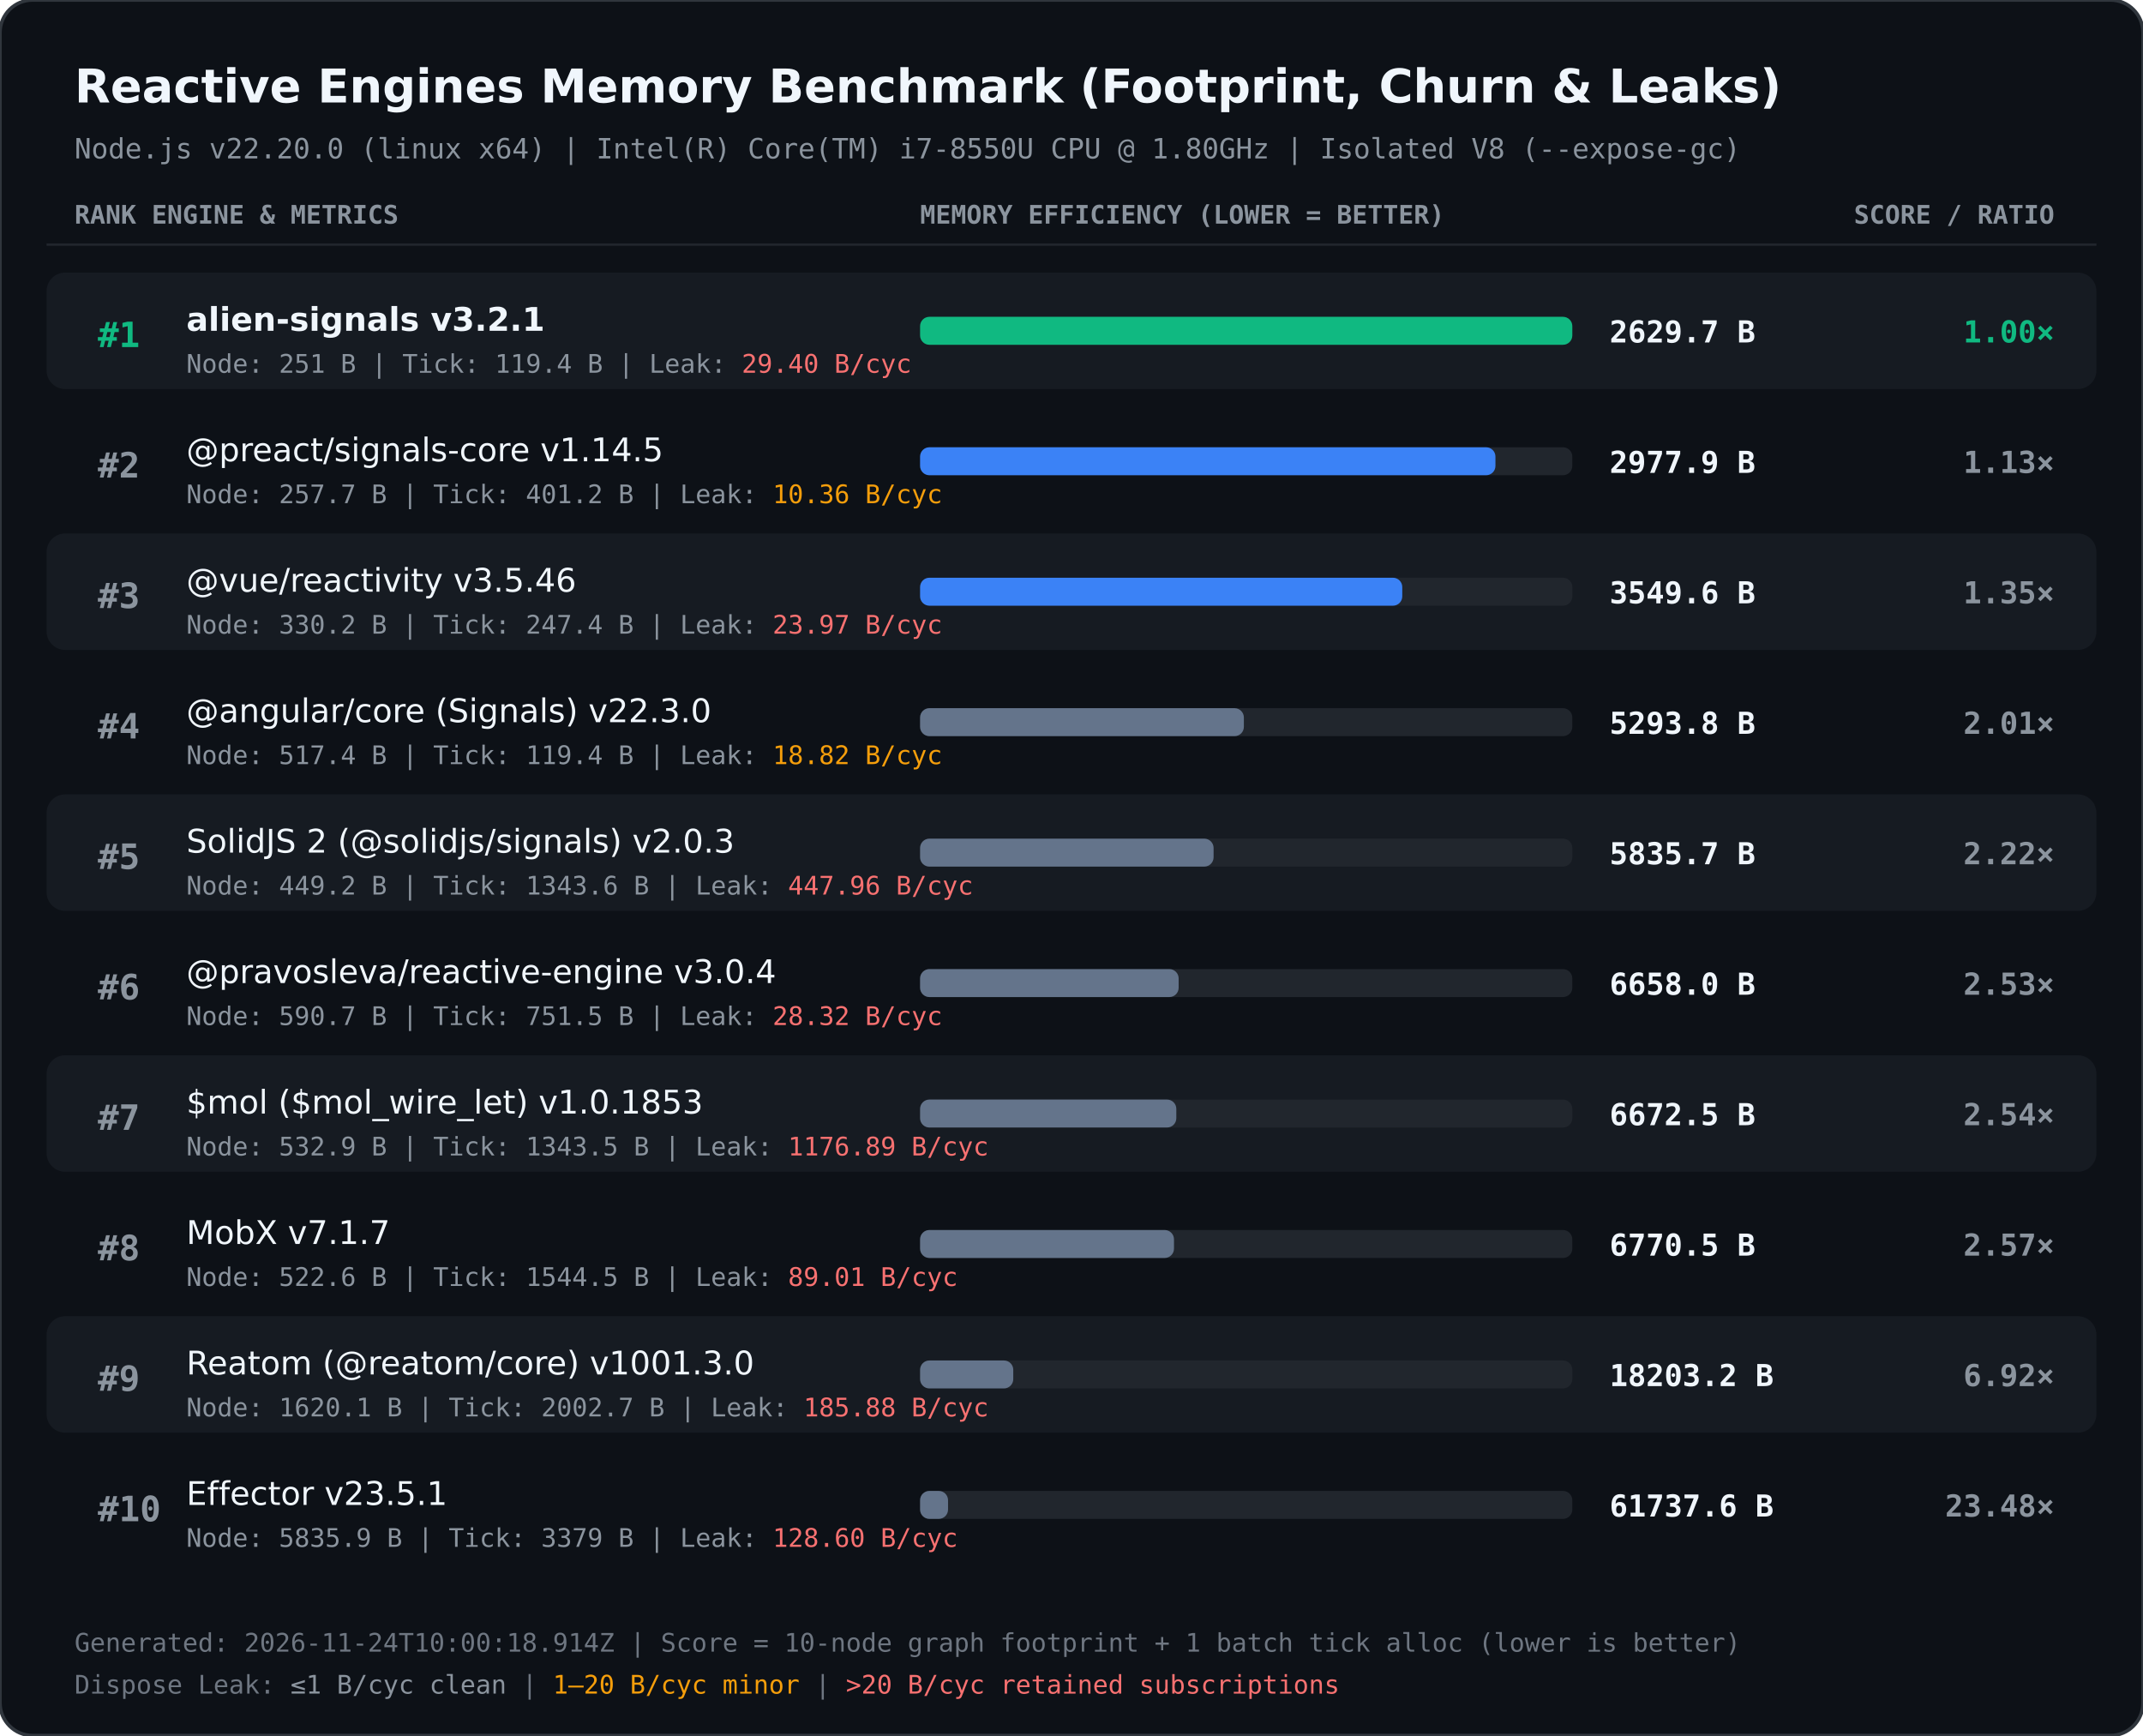
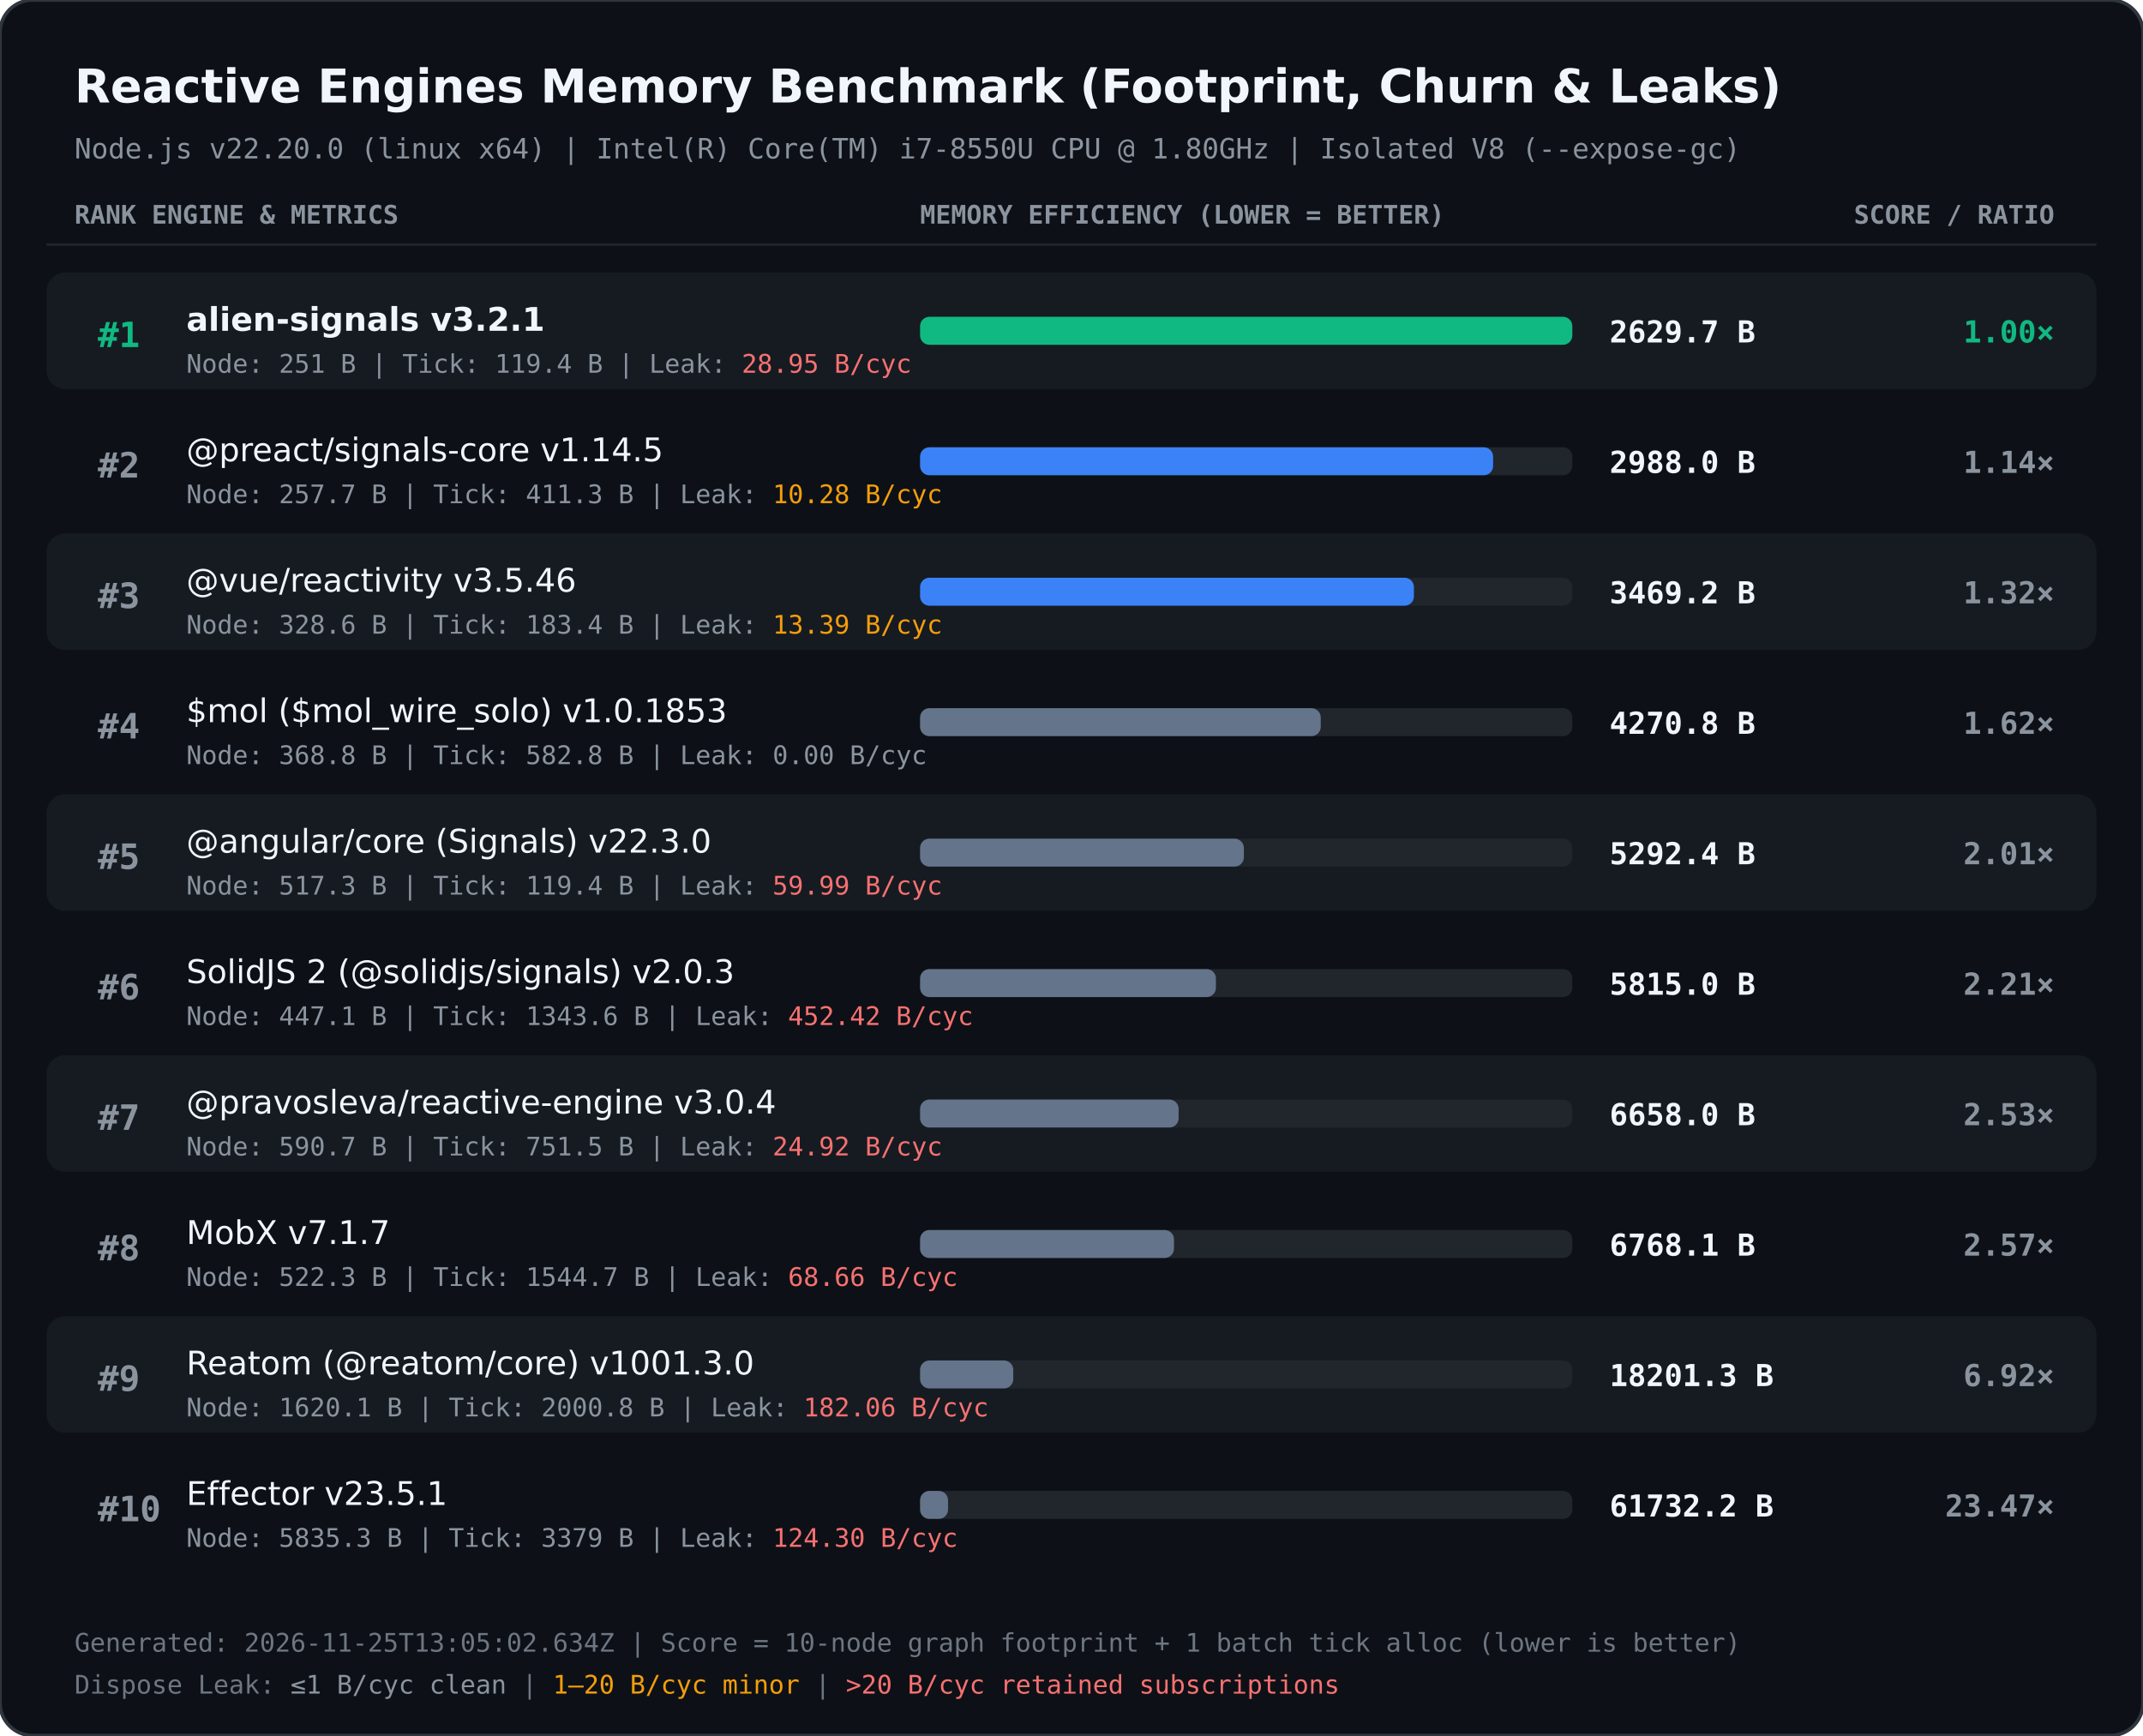
<svg xmlns="http://www.w3.org/2000/svg" width="920" height="745" viewBox="0 0 920 745">
  <rect width="100%" height="100%" rx="14" fill="#0d1117" stroke="#30363d" stroke-width="1.5" />
  <text x="32" y="44" fill="#f0f6fc" font-family="'DejaVu Sans', 'Inter', 'Liberation Sans', sans-serif" font-size="20" font-weight="700">Reactive Engines Memory Benchmark (Footprint, Churn &amp; Leaks)</text>
  <text x="32" y="68" fill="#8b949e" font-family="'DejaVu Sans Mono', 'JetBrains Mono', 'Fira Code', 'Liberation Mono', monospace" font-size="12">Node.js v22.20.0 (linux x64) | Intel(R) Core(TM) i7-8550U CPU @ 1.80GHz | Isolated V8 (--expose-gc)</text>
  <text x="32" y="96" fill="#8b949e" font-family="'DejaVu Sans Mono', 'JetBrains Mono', 'Fira Code', 'Liberation Mono', monospace" font-size="11" font-weight="700">RANK  ENGINE &amp; METRICS</text>
  <text x="395" y="96" fill="#8b949e" font-family="'DejaVu Sans Mono', 'JetBrains Mono', 'Fira Code', 'Liberation Mono', monospace" font-size="11" font-weight="700">MEMORY EFFICIENCY (LOWER = BETTER)</text>
  <text x="882" y="96" text-anchor="end" fill="#8b949e" font-family="'DejaVu Sans Mono', 'JetBrains Mono', 'Fira Code', 'Liberation Mono', monospace" font-size="11" font-weight="700">SCORE / RATIO</text>
  <line x1="20" y1="105" x2="900" y2="105" stroke="#21262d" stroke-width="1" />
  <g transform="translate(0, 115)">
    <rect x="20" y="2" width="880" height="50" rx="8" fill="#161b22" />
    <text x="42" y="34" fill="#10b981" font-family="'DejaVu Sans Mono', 'JetBrains Mono', 'Fira Code', 'Liberation Mono', monospace" font-size="15" font-weight="700">#1</text>
    <text x="80" y="27" fill="#f0f6fc" font-family="'DejaVu Sans', 'Inter', 'Liberation Sans', sans-serif" font-size="14" font-weight="700">alien-signals v3.2.1</text>
-     <text x="80" y="45" fill="#8b949e" font-family="'DejaVu Sans Mono', 'JetBrains Mono', 'Fira Code', 'Liberation Mono', monospace" font-size="11">Node: 251 B | Tick: 119.4 B | Leak: <tspan fill="#f87171">29.40 B/cyc</tspan>
+     <text x="80" y="45" fill="#8b949e" font-family="'DejaVu Sans Mono', 'JetBrains Mono', 'Fira Code', 'Liberation Mono', monospace" font-size="11">Node: 251 B | Tick: 119.4 B | Leak: <tspan fill="#f87171">28.95 B/cyc</tspan>
    </text>
    <rect x="395" y="21" width="280" height="12" rx="4" fill="#21262d" />
    <rect x="395" y="21" width="280" height="12" rx="4" fill="#10b981" />
    <text x="691" y="32" fill="#f0f6fc" font-family="'DejaVu Sans Mono', 'JetBrains Mono', 'Fira Code', 'Liberation Mono', monospace" font-size="13" font-weight="700">2629.7 B</text>
    <text x="882" y="32" text-anchor="end" fill="#10b981" font-family="'DejaVu Sans Mono', 'JetBrains Mono', 'Fira Code', 'Liberation Mono', monospace" font-size="13" font-weight="700">1.00×</text>
  </g>
  <g transform="translate(0, 171)">
    <rect x="20" y="2" width="880" height="50" rx="8" fill="#0d1117" />
    <text x="42" y="34" fill="#8b949e" font-family="'DejaVu Sans Mono', 'JetBrains Mono', 'Fira Code', 'Liberation Mono', monospace" font-size="15" font-weight="700">#2</text>
    <text x="80" y="27" fill="#f0f6fc" font-family="'DejaVu Sans', 'Inter', 'Liberation Sans', sans-serif" font-size="14" font-weight="500">@preact/signals-core v1.14.5</text>
-     <text x="80" y="45" fill="#8b949e" font-family="'DejaVu Sans Mono', 'JetBrains Mono', 'Fira Code', 'Liberation Mono', monospace" font-size="11">Node: 257.7 B | Tick: 401.2 B | Leak: <tspan fill="#f59e0b">10.36 B/cyc</tspan>
+     <text x="80" y="45" fill="#8b949e" font-family="'DejaVu Sans Mono', 'JetBrains Mono', 'Fira Code', 'Liberation Mono', monospace" font-size="11">Node: 257.7 B | Tick: 411.3 B | Leak: <tspan fill="#f59e0b">10.28 B/cyc</tspan>
    </text>
    <rect x="395" y="21" width="280" height="12" rx="4" fill="#21262d" />
-     <rect x="395" y="21" width="247" height="12" rx="4" fill="#3b82f6" />
-     <text x="691" y="32" fill="#f0f6fc" font-family="'DejaVu Sans Mono', 'JetBrains Mono', 'Fira Code', 'Liberation Mono', monospace" font-size="13" font-weight="700">2977.9 B</text>
-     <text x="882" y="32" text-anchor="end" fill="#8b949e" font-family="'DejaVu Sans Mono', 'JetBrains Mono', 'Fira Code', 'Liberation Mono', monospace" font-size="13" font-weight="700">1.13×</text>
+     <rect x="395" y="21" width="246" height="12" rx="4" fill="#3b82f6" />
+     <text x="691" y="32" fill="#f0f6fc" font-family="'DejaVu Sans Mono', 'JetBrains Mono', 'Fira Code', 'Liberation Mono', monospace" font-size="13" font-weight="700">2988.0 B</text>
+     <text x="882" y="32" text-anchor="end" fill="#8b949e" font-family="'DejaVu Sans Mono', 'JetBrains Mono', 'Fira Code', 'Liberation Mono', monospace" font-size="13" font-weight="700">1.14×</text>
  </g>
  <g transform="translate(0, 227)">
    <rect x="20" y="2" width="880" height="50" rx="8" fill="#161b22" />
    <text x="42" y="34" fill="#8b949e" font-family="'DejaVu Sans Mono', 'JetBrains Mono', 'Fira Code', 'Liberation Mono', monospace" font-size="15" font-weight="700">#3</text>
    <text x="80" y="27" fill="#f0f6fc" font-family="'DejaVu Sans', 'Inter', 'Liberation Sans', sans-serif" font-size="14" font-weight="500">@vue/reactivity v3.5.46</text>
-     <text x="80" y="45" fill="#8b949e" font-family="'DejaVu Sans Mono', 'JetBrains Mono', 'Fira Code', 'Liberation Mono', monospace" font-size="11">Node: 330.2 B | Tick: 247.4 B | Leak: <tspan fill="#f87171">23.97 B/cyc</tspan>
+     <text x="80" y="45" fill="#8b949e" font-family="'DejaVu Sans Mono', 'JetBrains Mono', 'Fira Code', 'Liberation Mono', monospace" font-size="11">Node: 328.6 B | Tick: 183.4 B | Leak: <tspan fill="#f59e0b">13.39 B/cyc</tspan>
    </text>
    <rect x="395" y="21" width="280" height="12" rx="4" fill="#21262d" />
-     <rect x="395" y="21" width="207" height="12" rx="4" fill="#3b82f6" />
-     <text x="691" y="32" fill="#f0f6fc" font-family="'DejaVu Sans Mono', 'JetBrains Mono', 'Fira Code', 'Liberation Mono', monospace" font-size="13" font-weight="700">3549.6 B</text>
-     <text x="882" y="32" text-anchor="end" fill="#8b949e" font-family="'DejaVu Sans Mono', 'JetBrains Mono', 'Fira Code', 'Liberation Mono', monospace" font-size="13" font-weight="700">1.35×</text>
+     <rect x="395" y="21" width="212" height="12" rx="4" fill="#3b82f6" />
+     <text x="691" y="32" fill="#f0f6fc" font-family="'DejaVu Sans Mono', 'JetBrains Mono', 'Fira Code', 'Liberation Mono', monospace" font-size="13" font-weight="700">3469.2 B</text>
+     <text x="882" y="32" text-anchor="end" fill="#8b949e" font-family="'DejaVu Sans Mono', 'JetBrains Mono', 'Fira Code', 'Liberation Mono', monospace" font-size="13" font-weight="700">1.32×</text>
  </g>
  <g transform="translate(0, 283)">
    <rect x="20" y="2" width="880" height="50" rx="8" fill="#0d1117" />
    <text x="42" y="34" fill="#8b949e" font-family="'DejaVu Sans Mono', 'JetBrains Mono', 'Fira Code', 'Liberation Mono', monospace" font-size="15" font-weight="700">#4</text>
-     <text x="80" y="27" fill="#f0f6fc" font-family="'DejaVu Sans', 'Inter', 'Liberation Sans', sans-serif" font-size="14" font-weight="500">@angular/core (Signals) v22.3.0</text>
-     <text x="80" y="45" fill="#8b949e" font-family="'DejaVu Sans Mono', 'JetBrains Mono', 'Fira Code', 'Liberation Mono', monospace" font-size="11">Node: 517.4 B | Tick: 119.4 B | Leak: <tspan fill="#f59e0b">18.82 B/cyc</tspan>
+     <text x="80" y="27" fill="#f0f6fc" font-family="'DejaVu Sans', 'Inter', 'Liberation Sans', sans-serif" font-size="14" font-weight="500">$mol ($mol_wire_solo) v1.0.1853</text>
+     <text x="80" y="45" fill="#8b949e" font-family="'DejaVu Sans Mono', 'JetBrains Mono', 'Fira Code', 'Liberation Mono', monospace" font-size="11">Node: 368.8 B | Tick: 582.8 B | Leak: <tspan fill="#8b949e">0.00 B/cyc</tspan>
    </text>
    <rect x="395" y="21" width="280" height="12" rx="4" fill="#21262d" />
-     <rect x="395" y="21" width="139" height="12" rx="4" fill="#64748b" />
-     <text x="691" y="32" fill="#f0f6fc" font-family="'DejaVu Sans Mono', 'JetBrains Mono', 'Fira Code', 'Liberation Mono', monospace" font-size="13" font-weight="700">5293.8 B</text>
-     <text x="882" y="32" text-anchor="end" fill="#8b949e" font-family="'DejaVu Sans Mono', 'JetBrains Mono', 'Fira Code', 'Liberation Mono', monospace" font-size="13" font-weight="700">2.01×</text>
+     <rect x="395" y="21" width="172" height="12" rx="4" fill="#64748b" />
+     <text x="691" y="32" fill="#f0f6fc" font-family="'DejaVu Sans Mono', 'JetBrains Mono', 'Fira Code', 'Liberation Mono', monospace" font-size="13" font-weight="700">4270.8 B</text>
+     <text x="882" y="32" text-anchor="end" fill="#8b949e" font-family="'DejaVu Sans Mono', 'JetBrains Mono', 'Fira Code', 'Liberation Mono', monospace" font-size="13" font-weight="700">1.62×</text>
  </g>
  <g transform="translate(0, 339)">
    <rect x="20" y="2" width="880" height="50" rx="8" fill="#161b22" />
    <text x="42" y="34" fill="#8b949e" font-family="'DejaVu Sans Mono', 'JetBrains Mono', 'Fira Code', 'Liberation Mono', monospace" font-size="15" font-weight="700">#5</text>
-     <text x="80" y="27" fill="#f0f6fc" font-family="'DejaVu Sans', 'Inter', 'Liberation Sans', sans-serif" font-size="14" font-weight="500">SolidJS 2 (@solidjs/signals) v2.0.3</text>
-     <text x="80" y="45" fill="#8b949e" font-family="'DejaVu Sans Mono', 'JetBrains Mono', 'Fira Code', 'Liberation Mono', monospace" font-size="11">Node: 449.2 B | Tick: 1343.6 B | Leak: <tspan fill="#f87171">447.96 B/cyc</tspan>
+     <text x="80" y="27" fill="#f0f6fc" font-family="'DejaVu Sans', 'Inter', 'Liberation Sans', sans-serif" font-size="14" font-weight="500">@angular/core (Signals) v22.3.0</text>
+     <text x="80" y="45" fill="#8b949e" font-family="'DejaVu Sans Mono', 'JetBrains Mono', 'Fira Code', 'Liberation Mono', monospace" font-size="11">Node: 517.3 B | Tick: 119.4 B | Leak: <tspan fill="#f87171">59.99 B/cyc</tspan>
    </text>
    <rect x="395" y="21" width="280" height="12" rx="4" fill="#21262d" />
-     <rect x="395" y="21" width="126" height="12" rx="4" fill="#64748b" />
-     <text x="691" y="32" fill="#f0f6fc" font-family="'DejaVu Sans Mono', 'JetBrains Mono', 'Fira Code', 'Liberation Mono', monospace" font-size="13" font-weight="700">5835.7 B</text>
-     <text x="882" y="32" text-anchor="end" fill="#8b949e" font-family="'DejaVu Sans Mono', 'JetBrains Mono', 'Fira Code', 'Liberation Mono', monospace" font-size="13" font-weight="700">2.22×</text>
+     <rect x="395" y="21" width="139" height="12" rx="4" fill="#64748b" />
+     <text x="691" y="32" fill="#f0f6fc" font-family="'DejaVu Sans Mono', 'JetBrains Mono', 'Fira Code', 'Liberation Mono', monospace" font-size="13" font-weight="700">5292.4 B</text>
+     <text x="882" y="32" text-anchor="end" fill="#8b949e" font-family="'DejaVu Sans Mono', 'JetBrains Mono', 'Fira Code', 'Liberation Mono', monospace" font-size="13" font-weight="700">2.01×</text>
  </g>
  <g transform="translate(0, 395)">
    <rect x="20" y="2" width="880" height="50" rx="8" fill="#0d1117" />
    <text x="42" y="34" fill="#8b949e" font-family="'DejaVu Sans Mono', 'JetBrains Mono', 'Fira Code', 'Liberation Mono', monospace" font-size="15" font-weight="700">#6</text>
+     <text x="80" y="27" fill="#f0f6fc" font-family="'DejaVu Sans', 'Inter', 'Liberation Sans', sans-serif" font-size="14" font-weight="500">SolidJS 2 (@solidjs/signals) v2.0.3</text>
+     <text x="80" y="45" fill="#8b949e" font-family="'DejaVu Sans Mono', 'JetBrains Mono', 'Fira Code', 'Liberation Mono', monospace" font-size="11">Node: 447.1 B | Tick: 1343.6 B | Leak: <tspan fill="#f87171">452.42 B/cyc</tspan>
+     </text>
+     <rect x="395" y="21" width="280" height="12" rx="4" fill="#21262d" />
+     <rect x="395" y="21" width="127" height="12" rx="4" fill="#64748b" />
+     <text x="691" y="32" fill="#f0f6fc" font-family="'DejaVu Sans Mono', 'JetBrains Mono', 'Fira Code', 'Liberation Mono', monospace" font-size="13" font-weight="700">5815.0 B</text>
+     <text x="882" y="32" text-anchor="end" fill="#8b949e" font-family="'DejaVu Sans Mono', 'JetBrains Mono', 'Fira Code', 'Liberation Mono', monospace" font-size="13" font-weight="700">2.21×</text>
+   </g>
+   <g transform="translate(0, 451)">
+     <rect x="20" y="2" width="880" height="50" rx="8" fill="#161b22" />
+     <text x="42" y="34" fill="#8b949e" font-family="'DejaVu Sans Mono', 'JetBrains Mono', 'Fira Code', 'Liberation Mono', monospace" font-size="15" font-weight="700">#7</text>
    <text x="80" y="27" fill="#f0f6fc" font-family="'DejaVu Sans', 'Inter', 'Liberation Sans', sans-serif" font-size="14" font-weight="500">@pravosleva/reactive-engine v3.0.4</text>
-     <text x="80" y="45" fill="#8b949e" font-family="'DejaVu Sans Mono', 'JetBrains Mono', 'Fira Code', 'Liberation Mono', monospace" font-size="11">Node: 590.7 B | Tick: 751.5 B | Leak: <tspan fill="#f87171">28.32 B/cyc</tspan>
+     <text x="80" y="45" fill="#8b949e" font-family="'DejaVu Sans Mono', 'JetBrains Mono', 'Fira Code', 'Liberation Mono', monospace" font-size="11">Node: 590.7 B | Tick: 751.5 B | Leak: <tspan fill="#f87171">24.92 B/cyc</tspan>
    </text>
    <rect x="395" y="21" width="280" height="12" rx="4" fill="#21262d" />
    <rect x="395" y="21" width="111" height="12" rx="4" fill="#64748b" />
    <text x="691" y="32" fill="#f0f6fc" font-family="'DejaVu Sans Mono', 'JetBrains Mono', 'Fira Code', 'Liberation Mono', monospace" font-size="13" font-weight="700">6658.0 B</text>
    <text x="882" y="32" text-anchor="end" fill="#8b949e" font-family="'DejaVu Sans Mono', 'JetBrains Mono', 'Fira Code', 'Liberation Mono', monospace" font-size="13" font-weight="700">2.53×</text>
  </g>
-   <g transform="translate(0, 451)">
-     <rect x="20" y="2" width="880" height="50" rx="8" fill="#161b22" />
-     <text x="42" y="34" fill="#8b949e" font-family="'DejaVu Sans Mono', 'JetBrains Mono', 'Fira Code', 'Liberation Mono', monospace" font-size="15" font-weight="700">#7</text>
-     <text x="80" y="27" fill="#f0f6fc" font-family="'DejaVu Sans', 'Inter', 'Liberation Sans', sans-serif" font-size="14" font-weight="500">$mol ($mol_wire_let) v1.0.1853</text>
-     <text x="80" y="45" fill="#8b949e" font-family="'DejaVu Sans Mono', 'JetBrains Mono', 'Fira Code', 'Liberation Mono', monospace" font-size="11">Node: 532.9 B | Tick: 1343.5 B | Leak: <tspan fill="#f87171">1176.89 B/cyc</tspan>
-     </text>
-     <rect x="395" y="21" width="280" height="12" rx="4" fill="#21262d" />
-     <rect x="395" y="21" width="110" height="12" rx="4" fill="#64748b" />
-     <text x="691" y="32" fill="#f0f6fc" font-family="'DejaVu Sans Mono', 'JetBrains Mono', 'Fira Code', 'Liberation Mono', monospace" font-size="13" font-weight="700">6672.5 B</text>
-     <text x="882" y="32" text-anchor="end" fill="#8b949e" font-family="'DejaVu Sans Mono', 'JetBrains Mono', 'Fira Code', 'Liberation Mono', monospace" font-size="13" font-weight="700">2.54×</text>
-   </g>
  <g transform="translate(0, 507)">
    <rect x="20" y="2" width="880" height="50" rx="8" fill="#0d1117" />
    <text x="42" y="34" fill="#8b949e" font-family="'DejaVu Sans Mono', 'JetBrains Mono', 'Fira Code', 'Liberation Mono', monospace" font-size="15" font-weight="700">#8</text>
    <text x="80" y="27" fill="#f0f6fc" font-family="'DejaVu Sans', 'Inter', 'Liberation Sans', sans-serif" font-size="14" font-weight="500">MobX v7.1.7</text>
-     <text x="80" y="45" fill="#8b949e" font-family="'DejaVu Sans Mono', 'JetBrains Mono', 'Fira Code', 'Liberation Mono', monospace" font-size="11">Node: 522.6 B | Tick: 1544.5 B | Leak: <tspan fill="#f87171">89.01 B/cyc</tspan>
+     <text x="80" y="45" fill="#8b949e" font-family="'DejaVu Sans Mono', 'JetBrains Mono', 'Fira Code', 'Liberation Mono', monospace" font-size="11">Node: 522.3 B | Tick: 1544.7 B | Leak: <tspan fill="#f87171">68.66 B/cyc</tspan>
    </text>
    <rect x="395" y="21" width="280" height="12" rx="4" fill="#21262d" />
    <rect x="395" y="21" width="109" height="12" rx="4" fill="#64748b" />
-     <text x="691" y="32" fill="#f0f6fc" font-family="'DejaVu Sans Mono', 'JetBrains Mono', 'Fira Code', 'Liberation Mono', monospace" font-size="13" font-weight="700">6770.5 B</text>
+     <text x="691" y="32" fill="#f0f6fc" font-family="'DejaVu Sans Mono', 'JetBrains Mono', 'Fira Code', 'Liberation Mono', monospace" font-size="13" font-weight="700">6768.1 B</text>
    <text x="882" y="32" text-anchor="end" fill="#8b949e" font-family="'DejaVu Sans Mono', 'JetBrains Mono', 'Fira Code', 'Liberation Mono', monospace" font-size="13" font-weight="700">2.57×</text>
  </g>
  <g transform="translate(0, 563)">
    <rect x="20" y="2" width="880" height="50" rx="8" fill="#161b22" />
    <text x="42" y="34" fill="#8b949e" font-family="'DejaVu Sans Mono', 'JetBrains Mono', 'Fira Code', 'Liberation Mono', monospace" font-size="15" font-weight="700">#9</text>
    <text x="80" y="27" fill="#f0f6fc" font-family="'DejaVu Sans', 'Inter', 'Liberation Sans', sans-serif" font-size="14" font-weight="500">Reatom (@reatom/core) v1001.3.0</text>
-     <text x="80" y="45" fill="#8b949e" font-family="'DejaVu Sans Mono', 'JetBrains Mono', 'Fira Code', 'Liberation Mono', monospace" font-size="11">Node: 1620.1 B | Tick: 2002.7 B | Leak: <tspan fill="#f87171">185.88 B/cyc</tspan>
+     <text x="80" y="45" fill="#8b949e" font-family="'DejaVu Sans Mono', 'JetBrains Mono', 'Fira Code', 'Liberation Mono', monospace" font-size="11">Node: 1620.1 B | Tick: 2000.8 B | Leak: <tspan fill="#f87171">182.06 B/cyc</tspan>
    </text>
    <rect x="395" y="21" width="280" height="12" rx="4" fill="#21262d" />
    <rect x="395" y="21" width="40" height="12" rx="4" fill="#64748b" />
-     <text x="691" y="32" fill="#f0f6fc" font-family="'DejaVu Sans Mono', 'JetBrains Mono', 'Fira Code', 'Liberation Mono', monospace" font-size="13" font-weight="700">18203.2 B</text>
+     <text x="691" y="32" fill="#f0f6fc" font-family="'DejaVu Sans Mono', 'JetBrains Mono', 'Fira Code', 'Liberation Mono', monospace" font-size="13" font-weight="700">18201.3 B</text>
    <text x="882" y="32" text-anchor="end" fill="#8b949e" font-family="'DejaVu Sans Mono', 'JetBrains Mono', 'Fira Code', 'Liberation Mono', monospace" font-size="13" font-weight="700">6.92×</text>
  </g>
  <g transform="translate(0, 619)">
    <rect x="20" y="2" width="880" height="50" rx="8" fill="#0d1117" />
    <text x="42" y="34" fill="#8b949e" font-family="'DejaVu Sans Mono', 'JetBrains Mono', 'Fira Code', 'Liberation Mono', monospace" font-size="15" font-weight="700">#10</text>
    <text x="80" y="27" fill="#f0f6fc" font-family="'DejaVu Sans', 'Inter', 'Liberation Sans', sans-serif" font-size="14" font-weight="500">Effector v23.5.1</text>
-     <text x="80" y="45" fill="#8b949e" font-family="'DejaVu Sans Mono', 'JetBrains Mono', 'Fira Code', 'Liberation Mono', monospace" font-size="11">Node: 5835.9 B | Tick: 3379 B | Leak: <tspan fill="#f87171">128.60 B/cyc</tspan>
+     <text x="80" y="45" fill="#8b949e" font-family="'DejaVu Sans Mono', 'JetBrains Mono', 'Fira Code', 'Liberation Mono', monospace" font-size="11">Node: 5835.3 B | Tick: 3379 B | Leak: <tspan fill="#f87171">124.30 B/cyc</tspan>
    </text>
    <rect x="395" y="21" width="280" height="12" rx="4" fill="#21262d" />
    <rect x="395" y="21" width="12" height="12" rx="4" fill="#64748b" />
-     <text x="691" y="32" fill="#f0f6fc" font-family="'DejaVu Sans Mono', 'JetBrains Mono', 'Fira Code', 'Liberation Mono', monospace" font-size="13" font-weight="700">61737.6 B</text>
-     <text x="882" y="32" text-anchor="end" fill="#8b949e" font-family="'DejaVu Sans Mono', 'JetBrains Mono', 'Fira Code', 'Liberation Mono', monospace" font-size="13" font-weight="700">23.48×</text>
+     <text x="691" y="32" fill="#f0f6fc" font-family="'DejaVu Sans Mono', 'JetBrains Mono', 'Fira Code', 'Liberation Mono', monospace" font-size="13" font-weight="700">61732.2 B</text>
+     <text x="882" y="32" text-anchor="end" fill="#8b949e" font-family="'DejaVu Sans Mono', 'JetBrains Mono', 'Fira Code', 'Liberation Mono', monospace" font-size="13" font-weight="700">23.47×</text>
  </g>
-   <text x="32" y="709" fill="#6e7681" font-family="'DejaVu Sans Mono', 'JetBrains Mono', 'Fira Code', 'Liberation Mono', monospace" font-size="11">Generated: 2026-11-24T10:00:18.914Z | Score = 10-node graph footprint + 1 batch tick alloc (lower is better)</text>
+   <text x="32" y="709" fill="#6e7681" font-family="'DejaVu Sans Mono', 'JetBrains Mono', 'Fira Code', 'Liberation Mono', monospace" font-size="11">Generated: 2026-11-25T13:05:02.634Z | Score = 10-node graph footprint + 1 batch tick alloc (lower is better)</text>
  <text x="32" y="727" fill="#6e7681" font-family="'DejaVu Sans Mono', 'JetBrains Mono', 'Fira Code', 'Liberation Mono', monospace" font-size="11">Dispose Leak: <tspan fill="#8b949e">≤1 B/cyc clean</tspan> | <tspan fill="#f59e0b">1–20 B/cyc minor</tspan> | <tspan fill="#f87171">&gt;20 B/cyc retained subscriptions</tspan>
  </text>
</svg>
